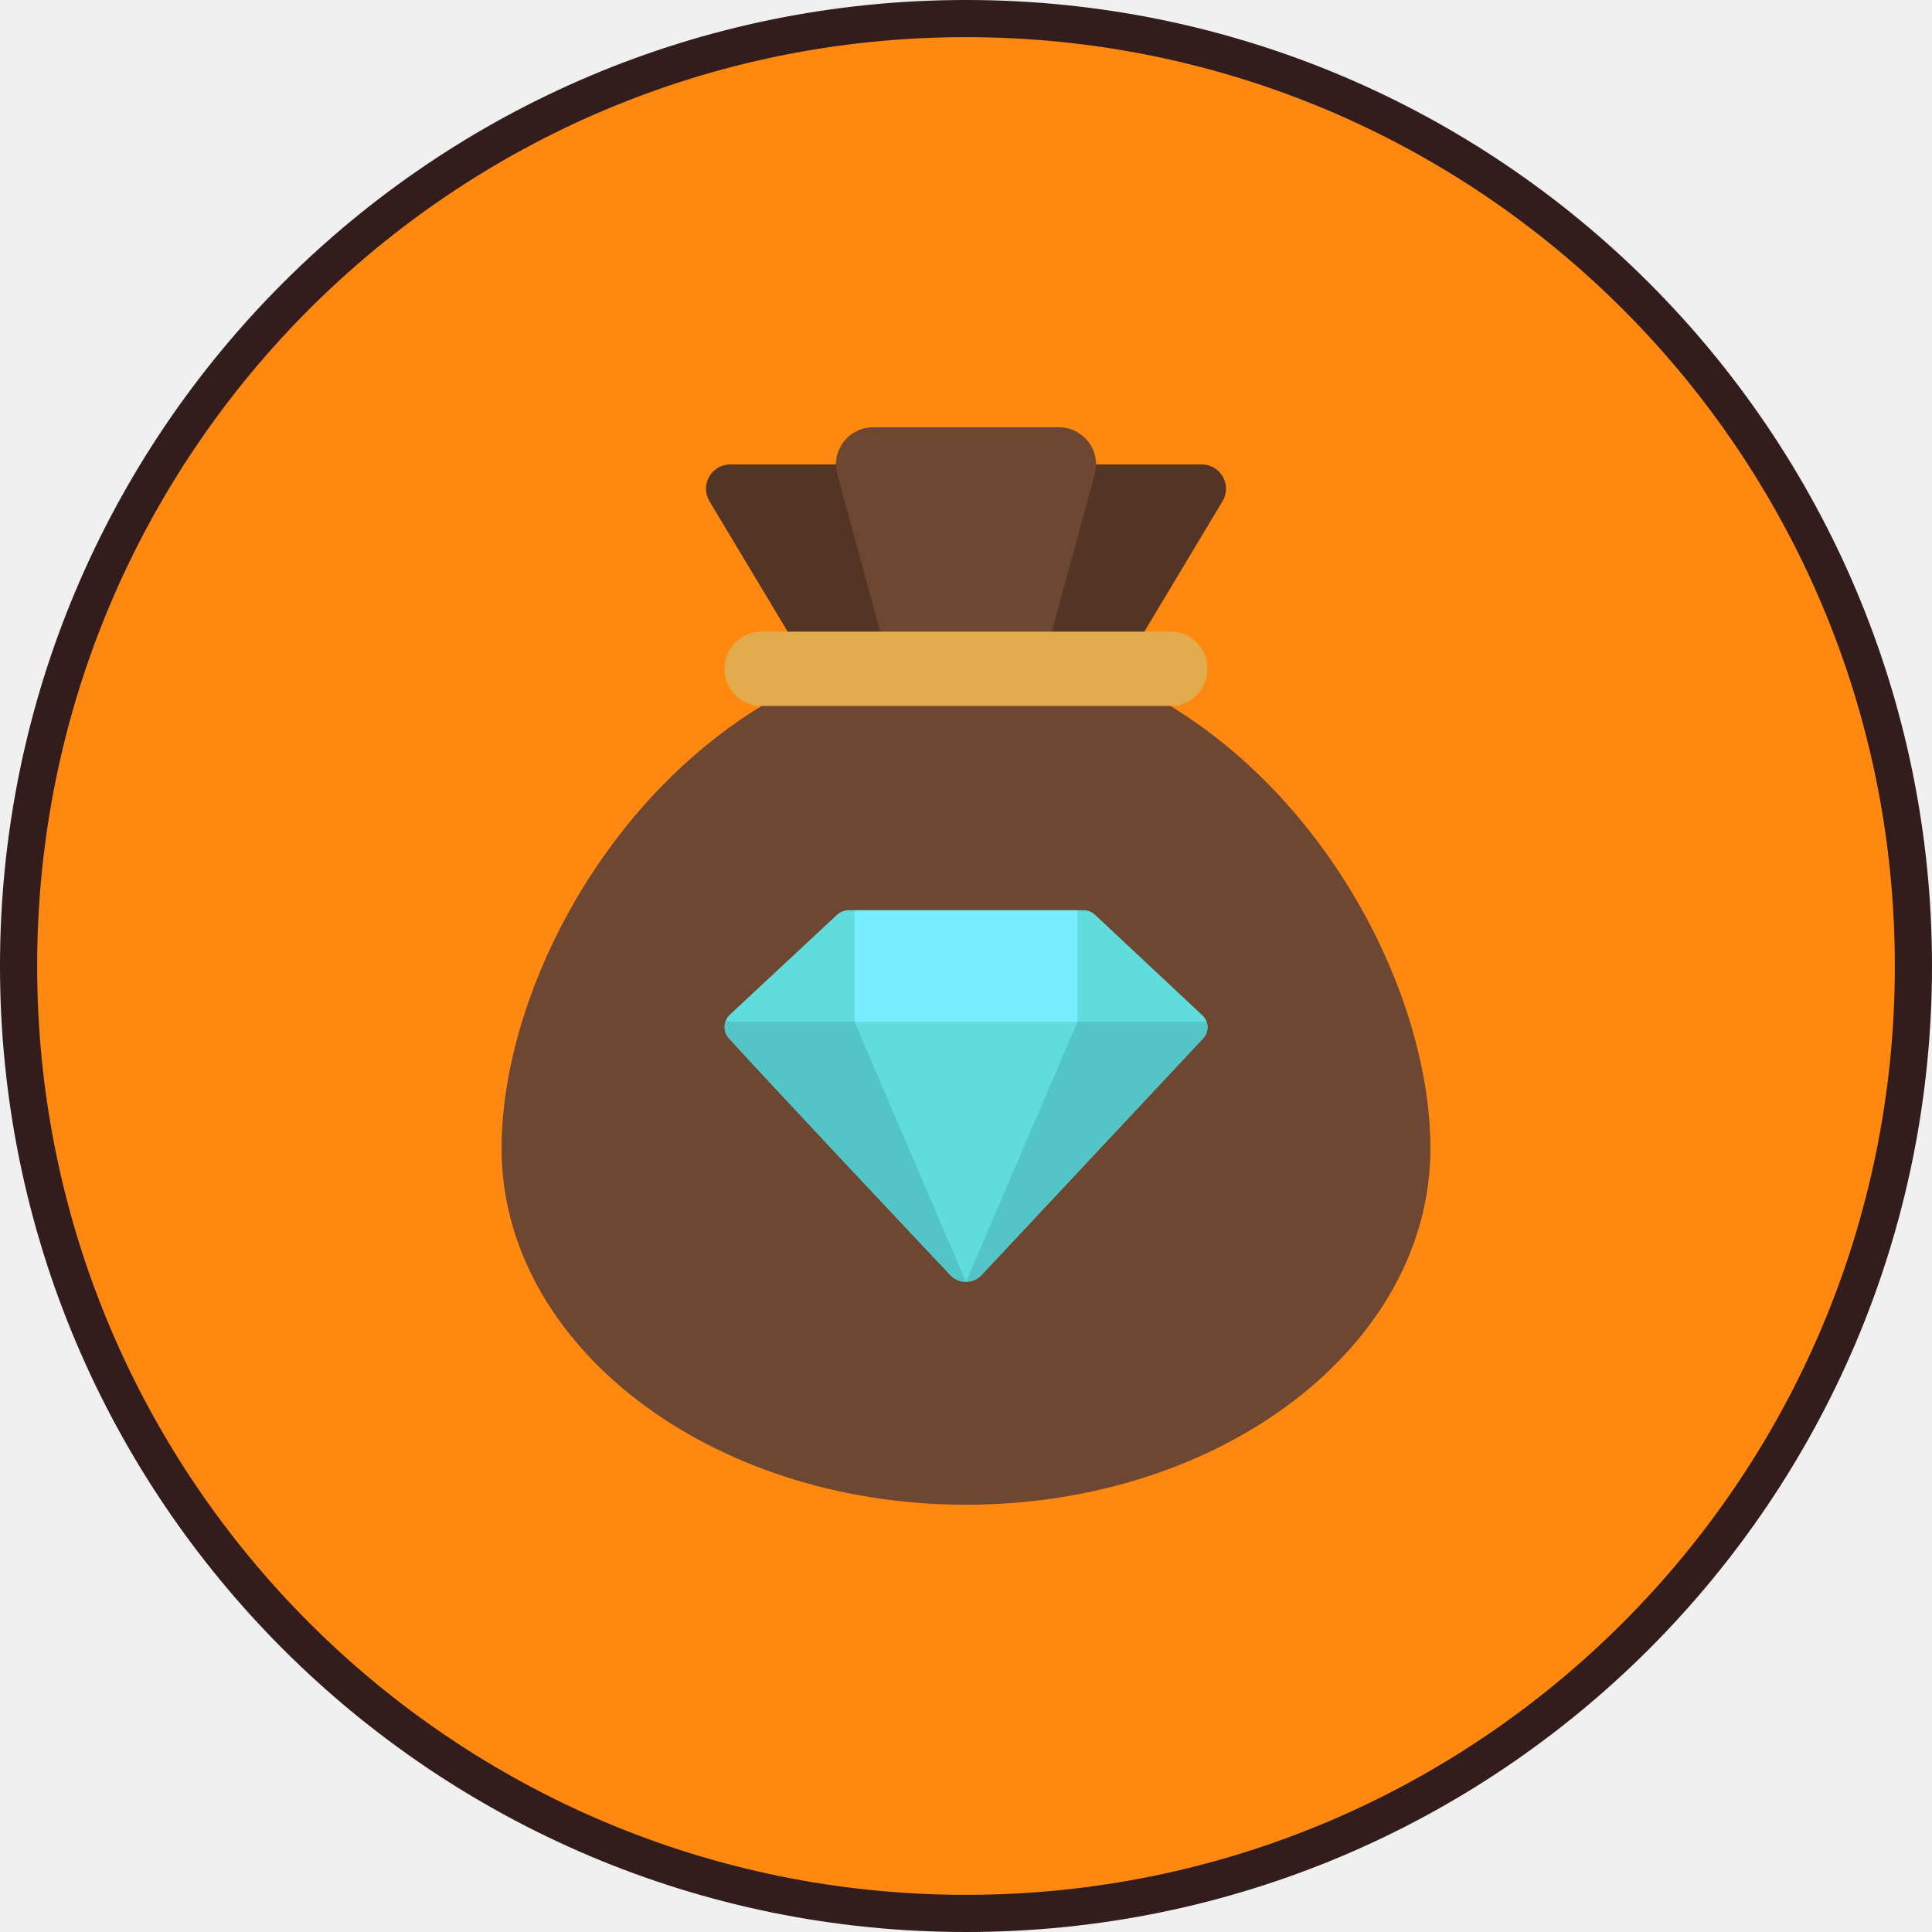
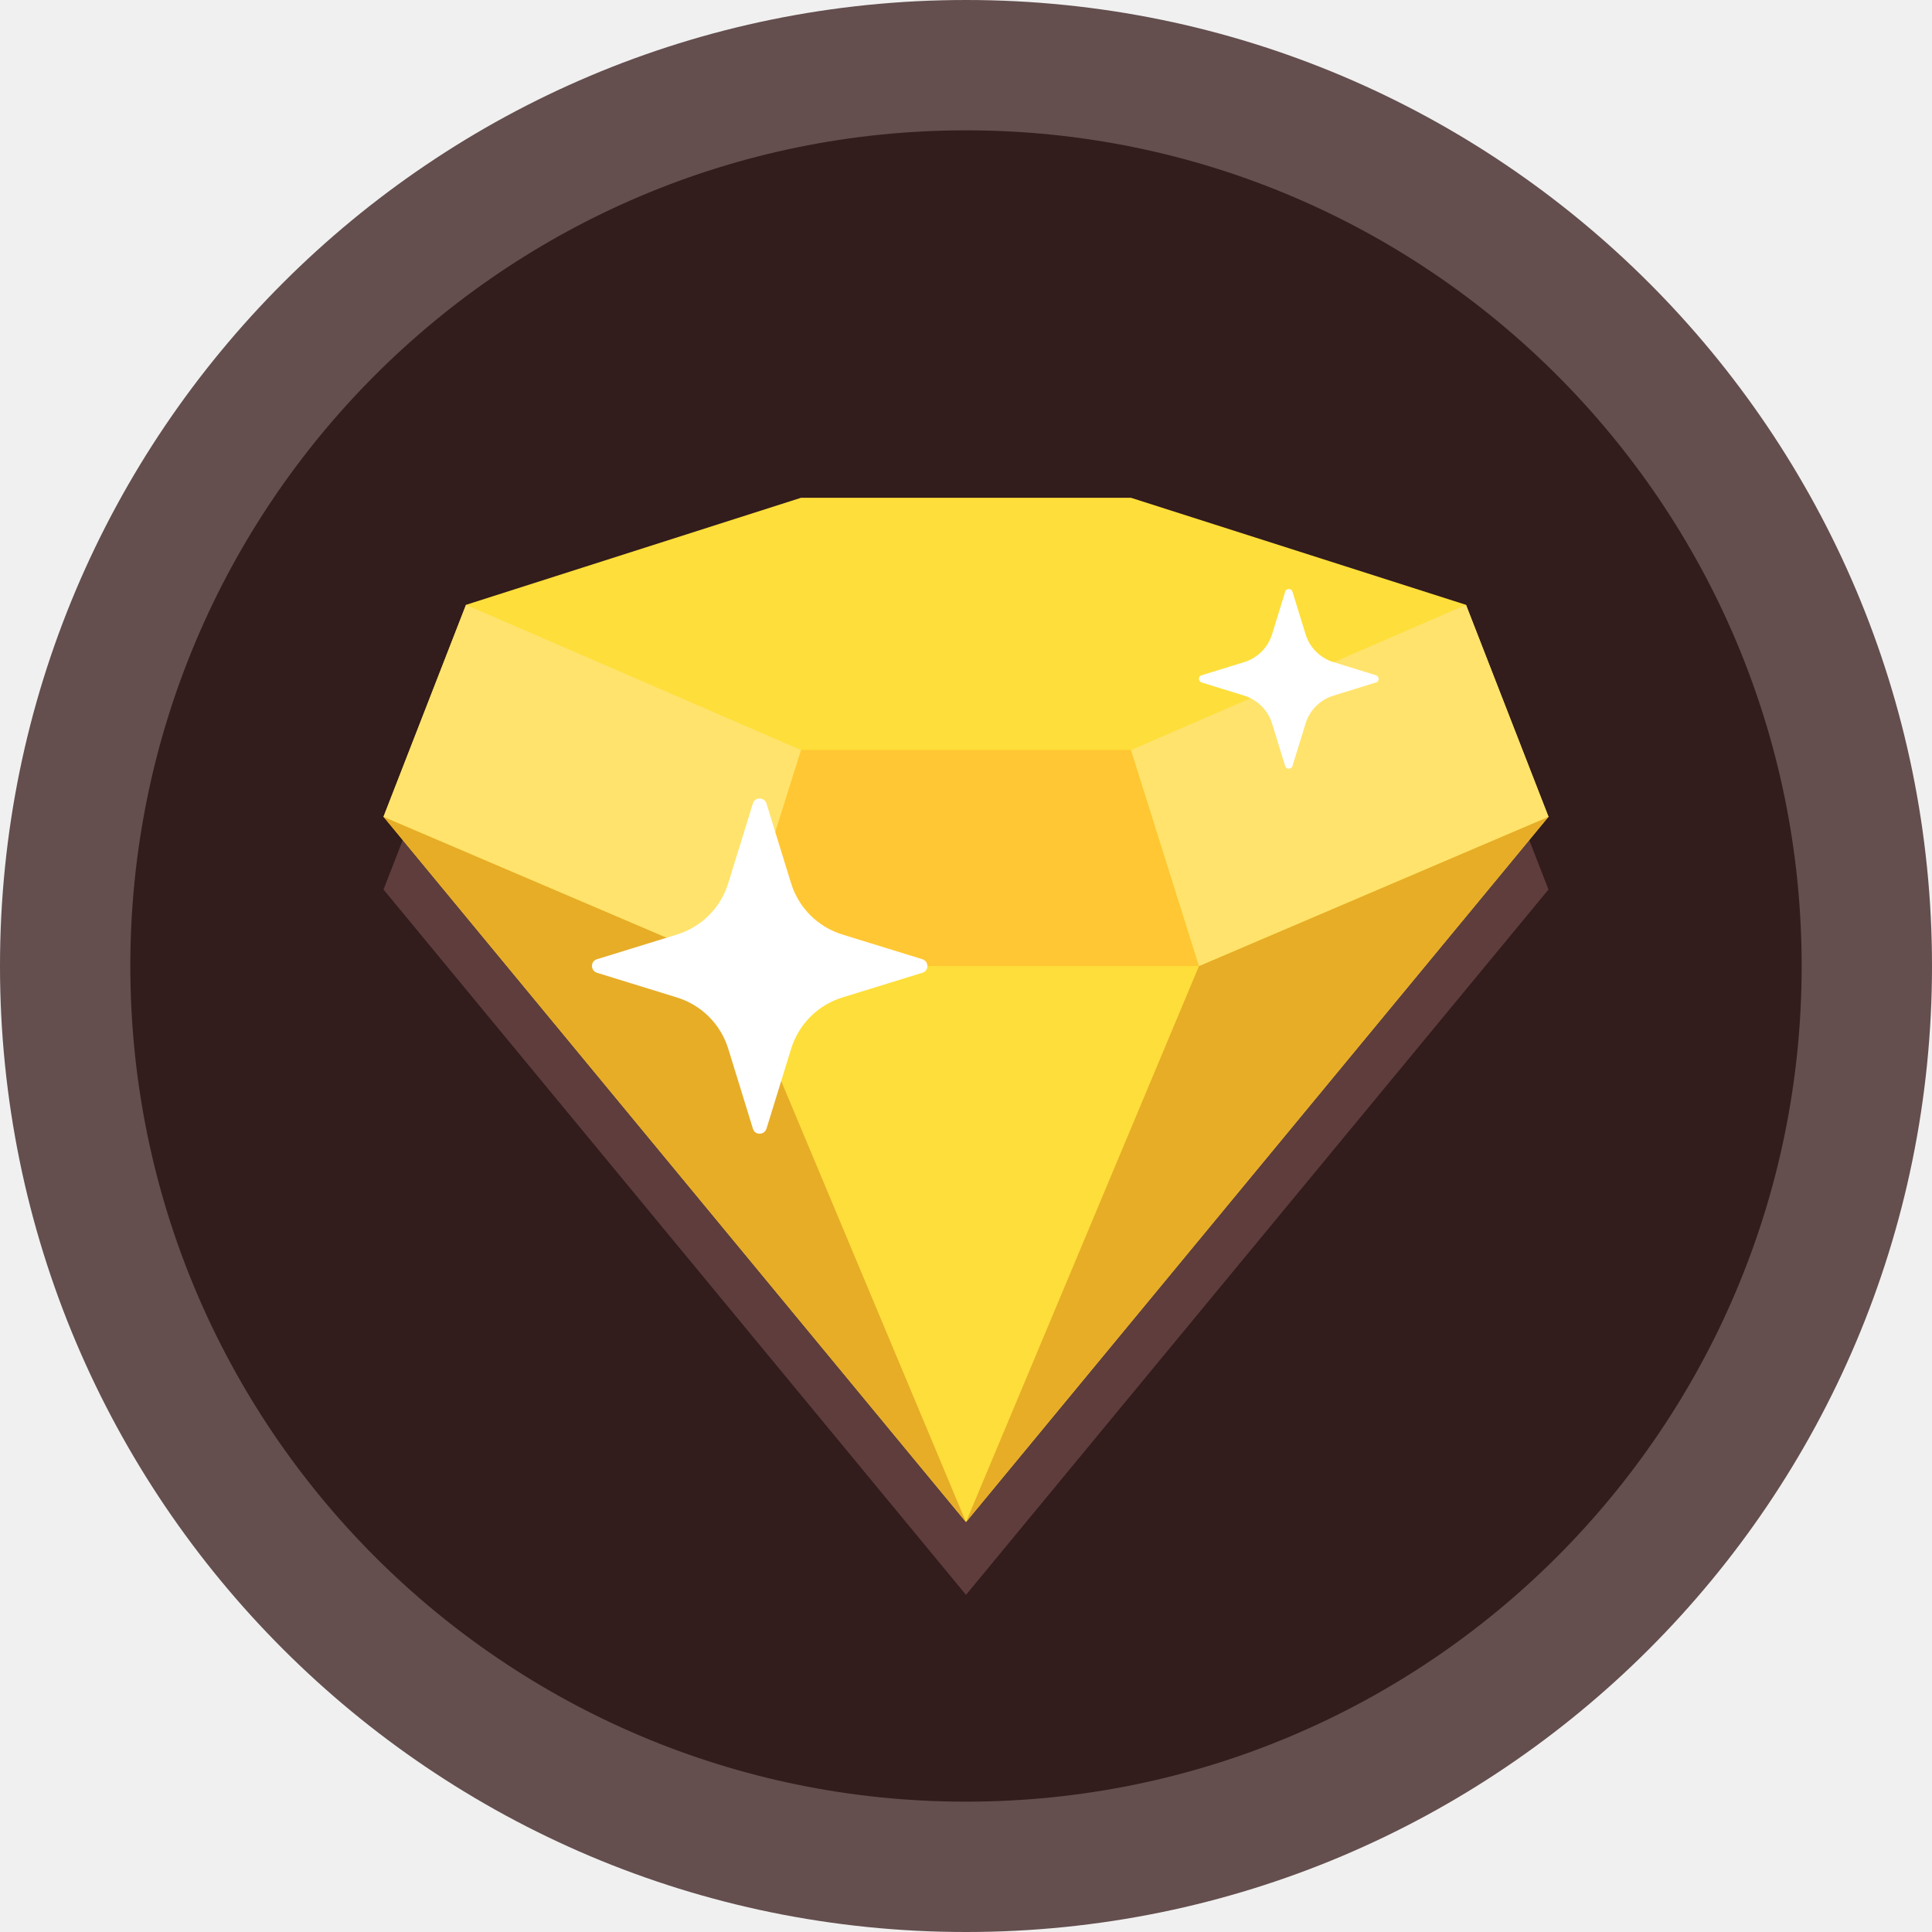
- <svg xmlns="http://www.w3.org/2000/svg" width="52" height="52" viewBox="0 0 52 52" fill="none">
-   <circle cx="26" cy="26" r="25.5" fill="#FF8811" stroke="#321C1C" />
-   <path d="M30.8 17L32.905 13.49C32.965 13.391 32.997 13.278 32.998 13.162C33 13.046 32.971 12.932 32.914 12.832C32.857 12.731 32.774 12.647 32.674 12.589C32.574 12.531 32.461 12.5 32.345 12.5H19.655C19.539 12.5 19.426 12.531 19.326 12.589C19.226 12.647 19.143 12.731 19.086 12.832C19.029 12.932 19 13.046 19.002 13.162C19.003 13.278 19.035 13.391 19.095 13.49L21.2 17L21.5 17.5H30.5L30.8 17Z" fill="#543424" />
-   <path d="M23.691 17L22.535 12.763C22.495 12.615 22.489 12.459 22.518 12.308C22.548 12.157 22.612 12.015 22.705 11.893C22.799 11.771 22.919 11.672 23.057 11.604C23.195 11.535 23.346 11.5 23.5 11.5H28.5C28.654 11.5 28.805 11.535 28.943 11.604C29.081 11.672 29.201 11.771 29.295 11.893C29.388 12.015 29.452 12.157 29.482 12.308C29.511 12.459 29.505 12.615 29.465 12.763L28.309 17L26 18L23.691 17ZM31.5 19C35.925 21.7 38.5 26.97 38.5 30.91C38.5 36.205 32.905 40.5 26 40.5C19.095 40.5 13.5 36.205 13.5 30.91C13.5 26.97 16.075 21.7 20.5 19V18.5H31.5V19Z" fill="#6D4732" />
-   <path d="M31.5 17H20.5C19.948 17 19.5 17.448 19.5 18C19.5 18.552 19.948 19 20.5 19H31.5C32.052 19 32.5 18.552 32.5 18C32.5 17.448 32.052 17 31.5 17Z" fill="#E2AC4D" />
-   <path d="M32.475 27.5C32.453 27.432 32.413 27.372 32.36 27.325C31.645 26.655 29.94 25.06 29.465 24.615C29.385 24.541 29.279 24.499 29.17 24.5H22.835C22.722 24.501 22.613 24.544 22.53 24.62L19.64 27.315C19.585 27.365 19.546 27.429 19.525 27.5C19.5 27.575 19.495 27.655 19.511 27.732C19.526 27.809 19.562 27.881 19.615 27.94C20.675 29.11 24.32 32.985 25.575 34.315C25.629 34.374 25.695 34.42 25.769 34.452C25.842 34.484 25.921 34.5 26.001 34.5C26.081 34.499 26.16 34.482 26.233 34.45C26.306 34.417 26.372 34.369 26.425 34.31L32.385 27.945C32.439 27.886 32.475 27.813 32.491 27.735C32.507 27.657 32.502 27.575 32.475 27.5Z" fill="#60DCDD" />
-   <path d="M32.385 27.945L26.425 34.31C26.371 34.369 26.306 34.417 26.233 34.45C26.159 34.482 26.08 34.499 26 34.5L29 27.5H32.475C32.502 27.575 32.507 27.657 32.491 27.735C32.475 27.813 32.439 27.886 32.385 27.945Z" fill="#53C5C6" />
-   <path d="M23 24.5H29V27.5H23V24.5Z" fill="#78EDFD" />
-   <path d="M26 34.5C25.92 34.501 25.841 34.484 25.768 34.452C25.695 34.421 25.629 34.374 25.575 34.315C24.32 32.985 20.675 29.11 19.615 27.94C19.562 27.881 19.526 27.809 19.511 27.732C19.495 27.655 19.5 27.575 19.525 27.5H23L26 34.5Z" fill="#53C5C6" />
+ <svg xmlns="http://www.w3.org/2000/svg" width="50" height="50" viewBox="0 0 50 50" fill="none">
+   <g clip-path="url(#clip0_123_41)">
+     <path d="M25 50C38.807 50 50 38.807 50 25C50 11.193 38.807 0 25 0C11.193 0 -2.47955e-05 11.193 -2.47955e-05 25C-2.47955e-05 38.807 11.193 50 25 50Z" fill="#644E4E" />
+     <path d="M25 46.627C36.944 46.627 46.627 36.944 46.627 25C46.627 13.056 36.944 3.373 25 3.373C13.056 3.373 3.373 13.056 3.373 25C3.373 36.944 13.056 46.627 25 46.627Z" fill="#321C1C" />
+     <path d="M40.075 23.021L37.94 17.538L29.271 14.768H25H20.729L12.06 17.538L9.925 23.021L25 41.275L40.075 23.021Z" fill="#5F3D3D" />
+     <path d="M37.94 15.653L29.271 12.883H25H20.729L12.06 15.653L9.925 21.137L25 39.391L40.075 21.137L37.94 15.653Z" fill="#FEDE3A" />
+     <path d="M25 39.391L18.97 25L9.925 21.137L25 39.391Z" fill="#E7AD27" />
+     <path d="M25 39.391L31.03 25L40.075 21.137L25 39.391Z" fill="#E7AD27" />
+     <path d="M25 25H31.03L29.271 19.409H25V25Z" fill="#FFC733" />
+     <path d="M25 25H18.97L20.729 19.409H25V25Z" fill="#FFC733" />
+     <path d="M20.729 19.41L12.06 15.653L9.925 21.137L18.97 25L20.729 19.41Z" fill="#FFE36C" />
+     <path d="M29.271 19.41L37.94 15.653L40.075 21.137L31.03 25L29.271 19.41Z" fill="#FFE36C" />
+     <path d="M33.449 15.314L33.788 16.413C33.894 16.759 34.164 17.029 34.51 17.136L35.609 17.475C35.703 17.506 35.703 17.638 35.609 17.663L34.51 18.003C34.164 18.109 33.894 18.379 33.788 18.725L33.449 19.824C33.417 19.918 33.285 19.918 33.26 19.824L32.921 18.725C32.814 18.379 32.544 18.109 32.199 18.003L31.099 17.663C31.005 17.632 31.005 17.5 31.099 17.475L32.199 17.136C32.544 17.029 32.814 16.759 32.921 16.413L33.26 15.314C33.285 15.22 33.423 15.22 33.449 15.314ZM19.837 20.798L20.471 22.852C20.666 23.492 21.168 23.995 21.815 24.19L23.869 24.824C24.045 24.881 24.045 25.126 23.869 25.176L21.815 25.81C21.168 26.005 20.666 26.508 20.471 27.154L19.837 29.209C19.78 29.384 19.535 29.384 19.485 29.209L18.851 27.154C18.656 26.508 18.153 26.005 17.506 25.81L15.452 25.176C15.276 25.119 15.276 24.874 15.452 24.824L17.506 24.19C18.153 23.995 18.656 23.492 18.851 22.846L19.485 20.791C19.535 20.622 19.786 20.622 19.837 20.798Z" fill="white" />
+   </g>
+   <defs>
+     <clipPath id="clip0_123_41">
+       <rect width="50" height="50" fill="white" />
+     </clipPath>
+   </defs>
</svg>
